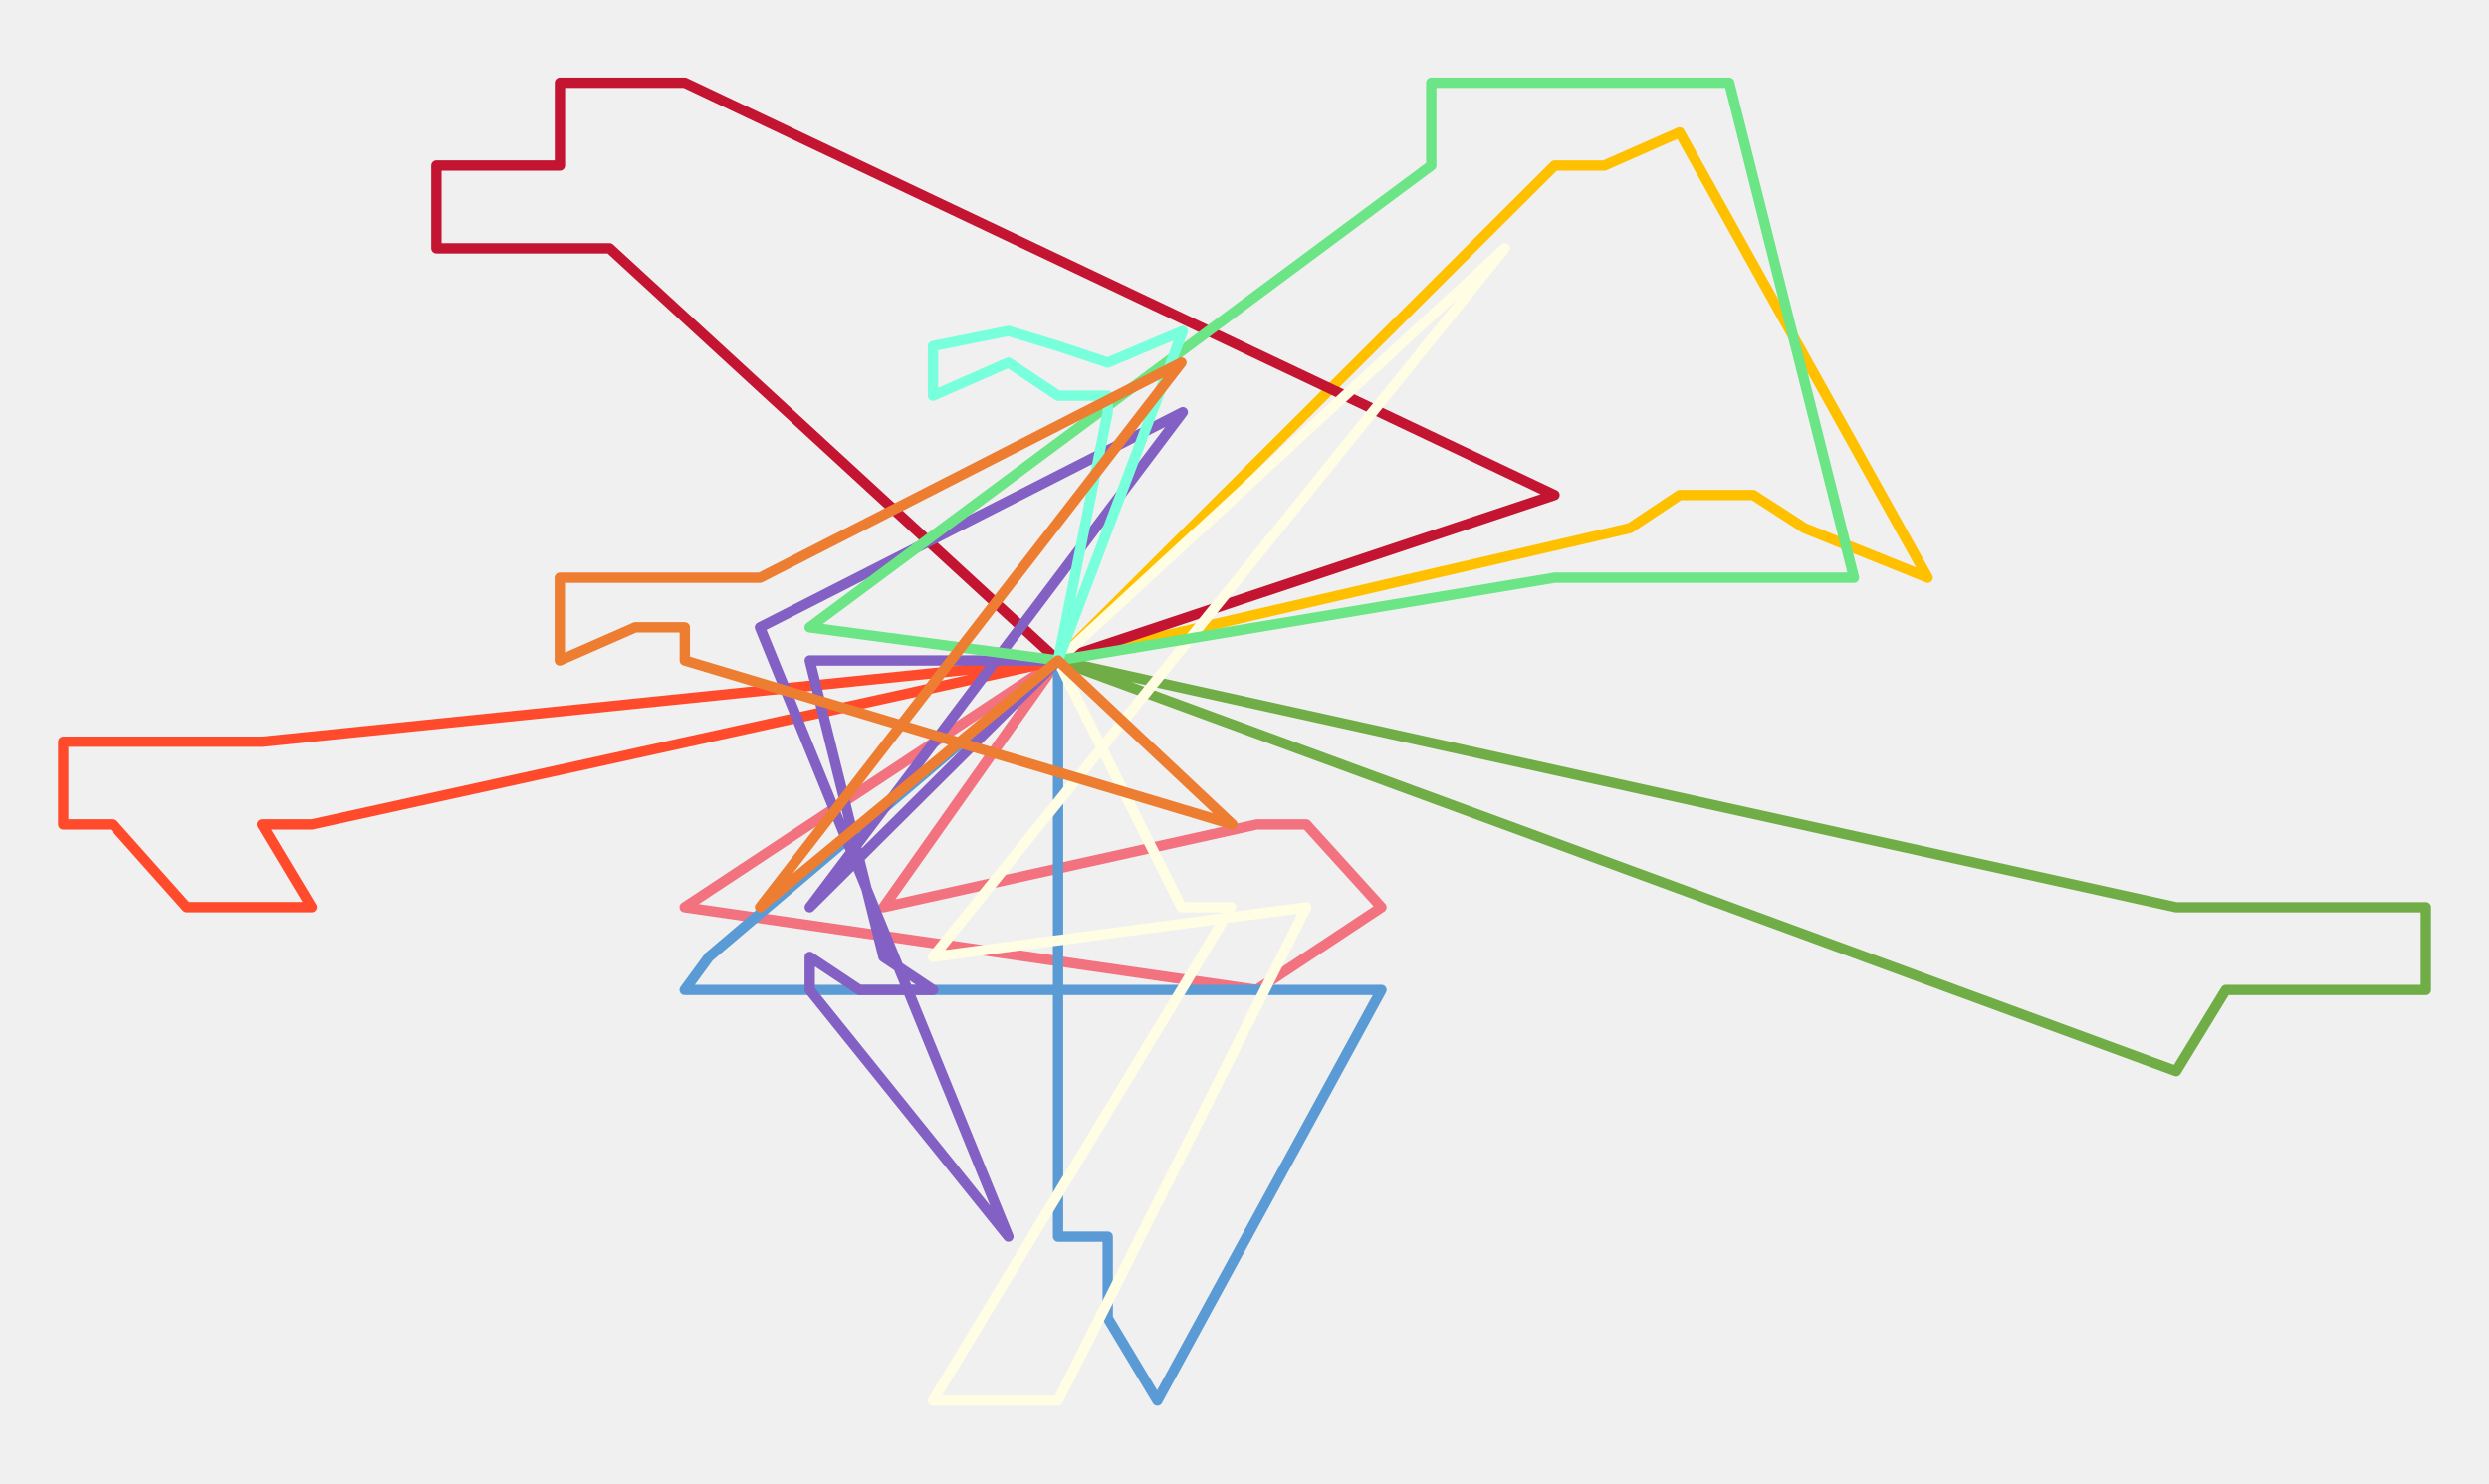
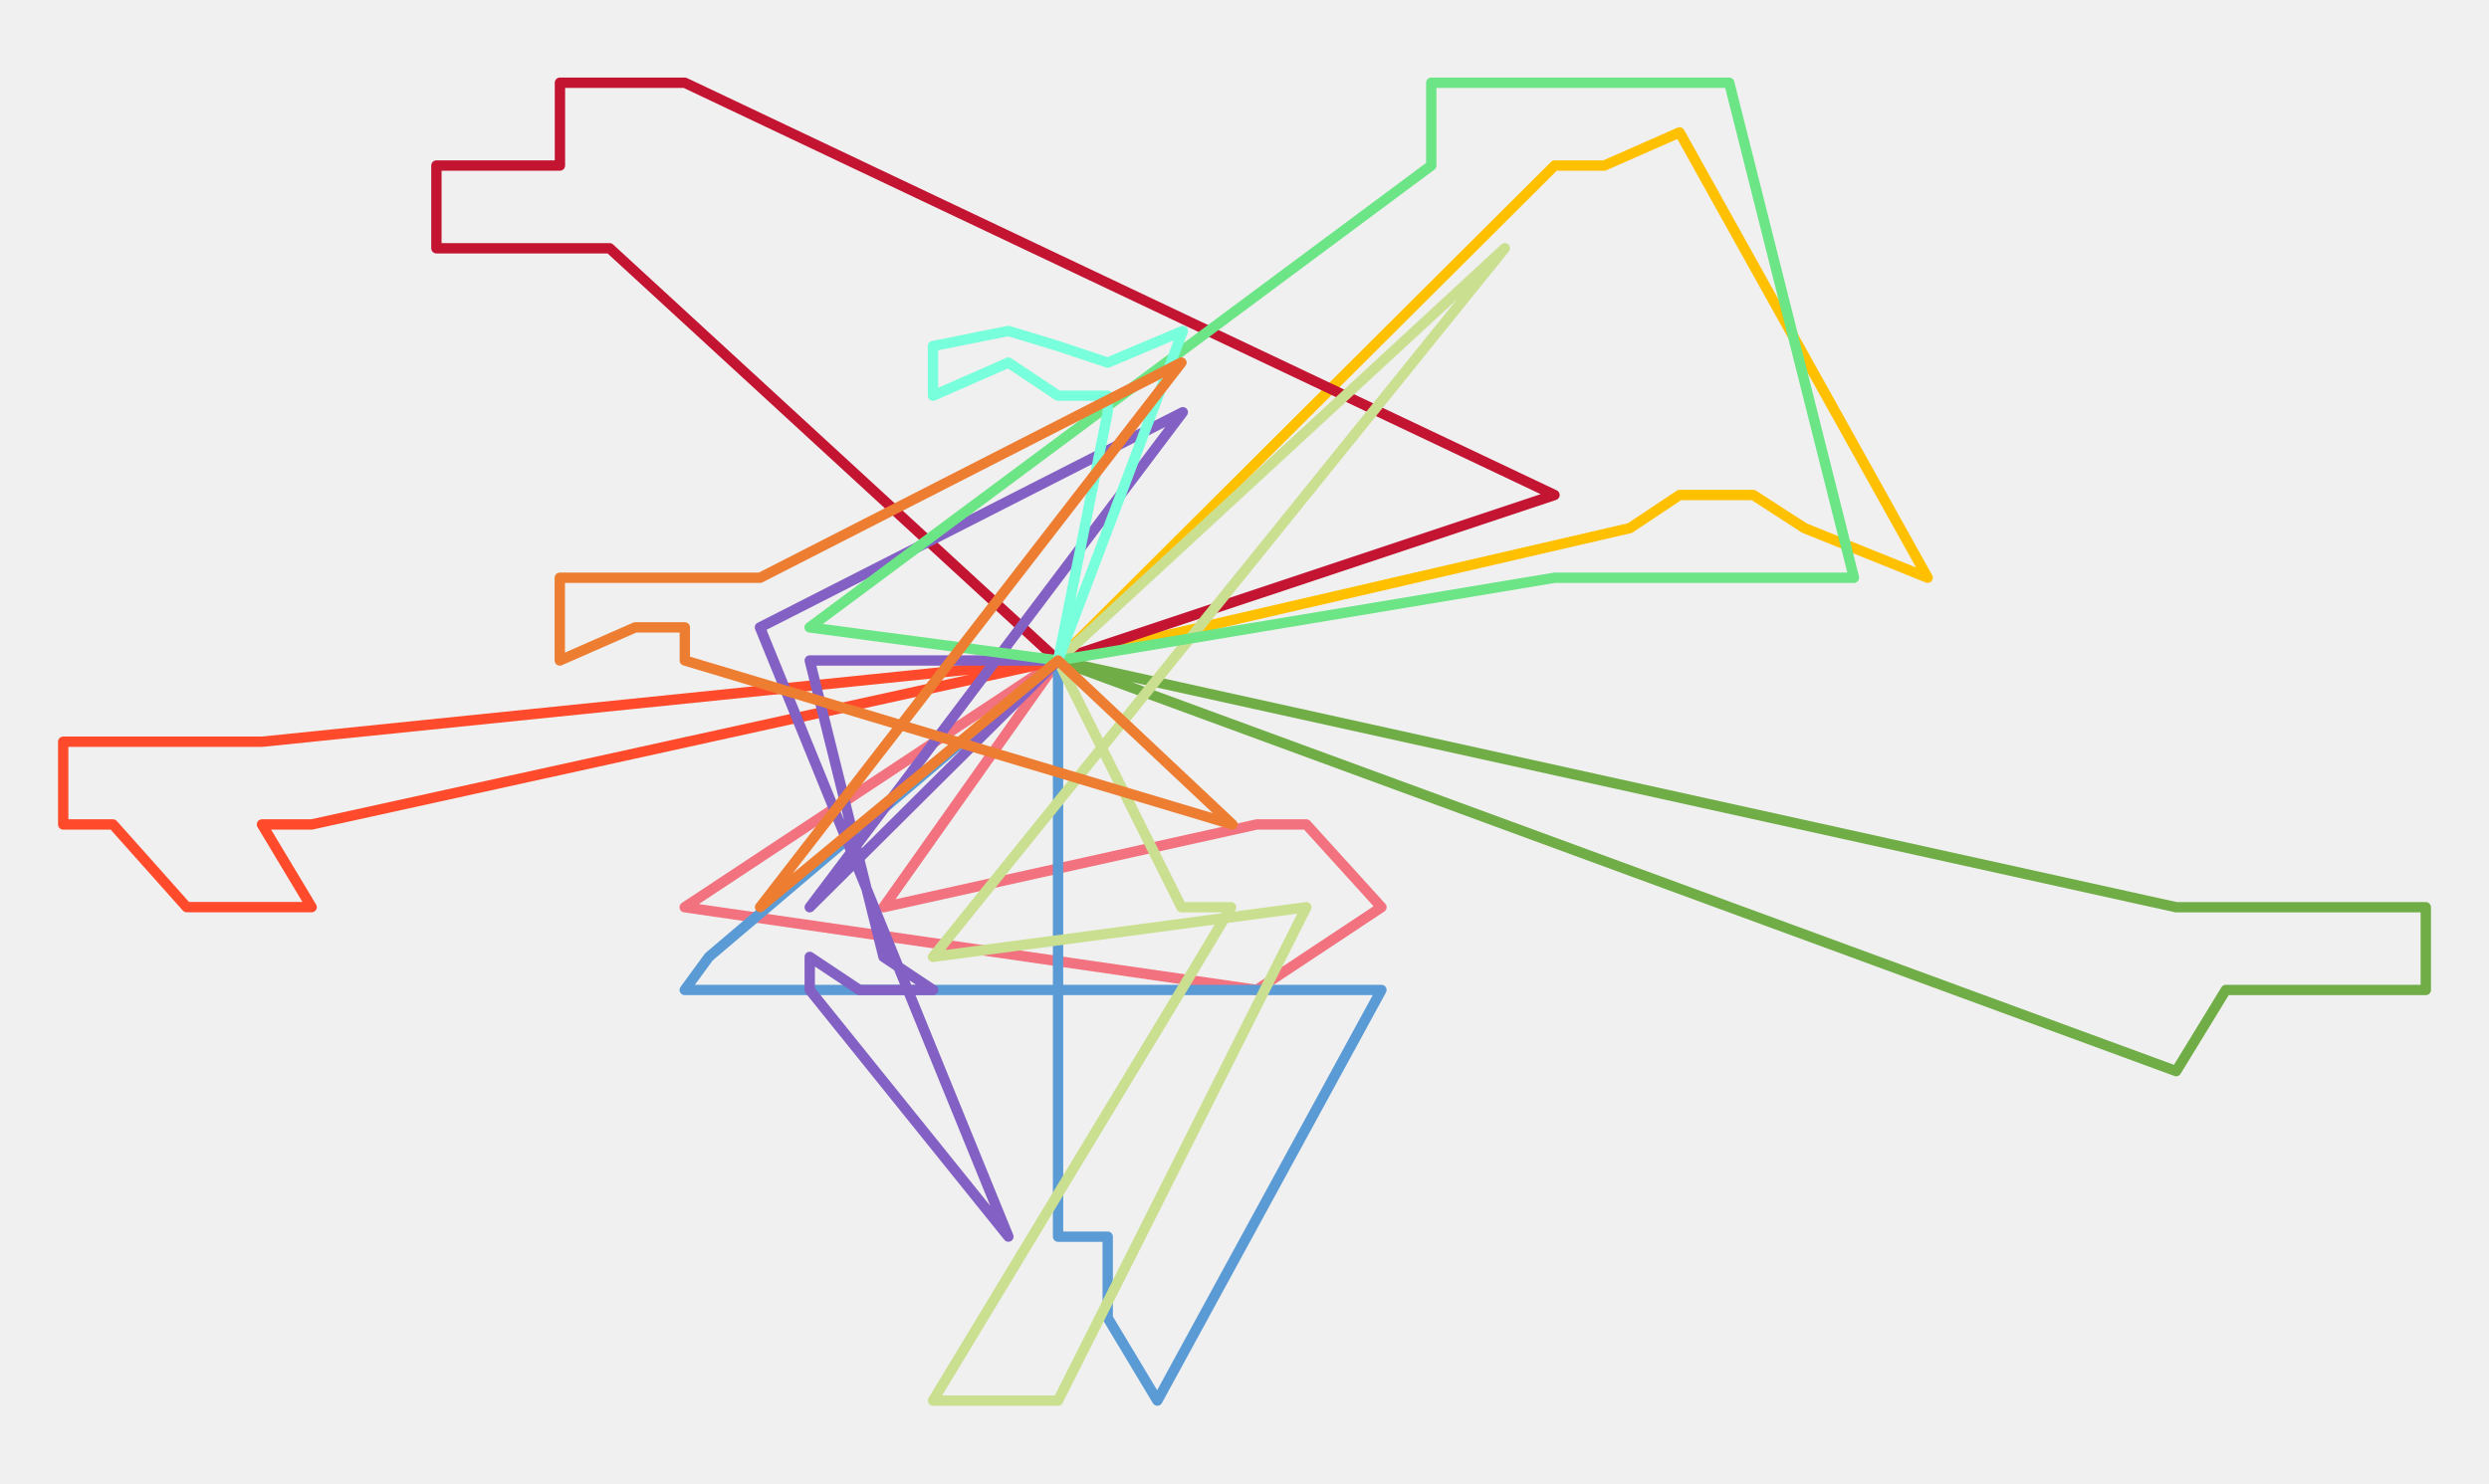
<svg xmlns="http://www.w3.org/2000/svg" width="1654" height="986" fill="none">
  <g clip-path="url(#clip0_622_110)">
    <mask id="mask0_622_110" style="mask-type:luminance" maskUnits="userSpaceOnUse" x="0" y="0" width="1654" height="986">
      <path d="M1653.5 0H0.5V986H1653.5V0Z" fill="white" />
    </mask>
    <g mask="url(#mask0_622_110)">
      <path d="M703.1 439L587.1 603.05L835.1 548.04H868.1L918 603.05L835.1 658L455 603.05L703.1 439Z" stroke="#F2727F" stroke-width="6.875" stroke-miterlimit="10" stroke-linecap="round" stroke-linejoin="round" />
      <path d="M703 439L1033.11 110.03H1066.11L1116.11 88L1281 384.04L1199.12 351.04L1165.11 329.04H1116.11L1083.11 351.04L703 439Z" stroke="#FFC000" stroke-width="6.875" stroke-miterlimit="10" stroke-linecap="round" stroke-linejoin="round" />
      <path d="M703.1 439L405.09 165.032H339.09H290V110.03H372.09V55H405.09H455.09L1033 329.04L703.1 439Z" stroke="#C31432" stroke-width="6.875" stroke-miterlimit="10" stroke-linecap="round" stroke-linejoin="round" />
      <path d="M703 439L1446.12 603.05H1496.13H1529.13H1612V658.05H1562.13H1496.13H1479.12L1446.12 712L703 439Z" stroke="#70AD47" stroke-width="6.875" stroke-miterlimit="10" stroke-linecap="round" stroke-linejoin="round" />
      <path d="M703.1 439V822.05H736.1V876.05L769.1 931L918 658.05H868.1H505.09H455L471.09 636.05L703.1 439Z" stroke="#5B9BD5" stroke-width="6.875" stroke-miterlimit="10" stroke-linecap="round" stroke-linejoin="round" />
      <path d="M703 439L207.08 548.04H174.08L207.08 603H124.08L75.08 548.04H42V493.04H124.08H174.08L703 439Z" stroke="#FF4B2B" stroke-width="6.875" stroke-miterlimit="10" stroke-linecap="round" stroke-linejoin="round" />
-       <path d="M703.1 439.04L1000 165L620 636.05L868.1 603.05L703.1 931H670.1H620L785.1 658.05L818.1 603.05H785.1L703.1 439.04Z" stroke="#FFFDE4" stroke-width="6.875" stroke-miterlimit="10" stroke-linecap="round" stroke-linejoin="round" />
+       <path d="M703.1 439.04L1000 165L620 636.05L868.1 603.05L703.1 931H670.1H620L785.1 658.05L818.1 603.05H785.1L703.1 439.04Z" stroke="#CBDF90" stroke-width="6.875" stroke-miterlimit="10" stroke-linecap="round" stroke-linejoin="round" />
      <path d="M703.1 439.04H538.09L587.1 636.05L620.1 658.05H571.1L538.09 636.05V658.05L670.1 822L505 417.04L786 274L538.09 603.05L703.1 439.04Z" stroke="#8360C3" stroke-width="6.875" stroke-miterlimit="10" stroke-linecap="round" stroke-linejoin="round" />
      <path d="M703.1 439L1033.11 384.04H1116.11H1132.11H1232L1149.11 55H1116.11H1033.11H951.11V110.03L538 417.04L703.1 439Z" stroke="#6BE585" stroke-width="6.875" stroke-miterlimit="10" stroke-linecap="round" stroke-linejoin="round" />
      <path d="M703.1 439L736.1 274.04V263.03H703.1L670.1 241.03L620 263.03V230.03L670.1 220L703.1 230.03L736.1 241.03L786 220L703.1 439Z" stroke="#78FFDB" stroke-width="6.875" stroke-miterlimit="10" stroke-linecap="round" stroke-linejoin="round" />
      <path d="M703.1 439.04L819 548.04L455.09 439.04V417.04H422.09L372 439.04V384.04H422.09H455.09H505.09L785.1 241L505.09 603L703.1 439.04Z" stroke="#ED7D31" stroke-width="6.875" stroke-miterlimit="10" stroke-linecap="round" stroke-linejoin="round" />
    </g>
  </g>
  <defs>
    <clipPath id="clip0_622_110">
      <rect width="1653" height="986" fill="white" transform="translate(0.5)" />
    </clipPath>
  </defs>
</svg>
